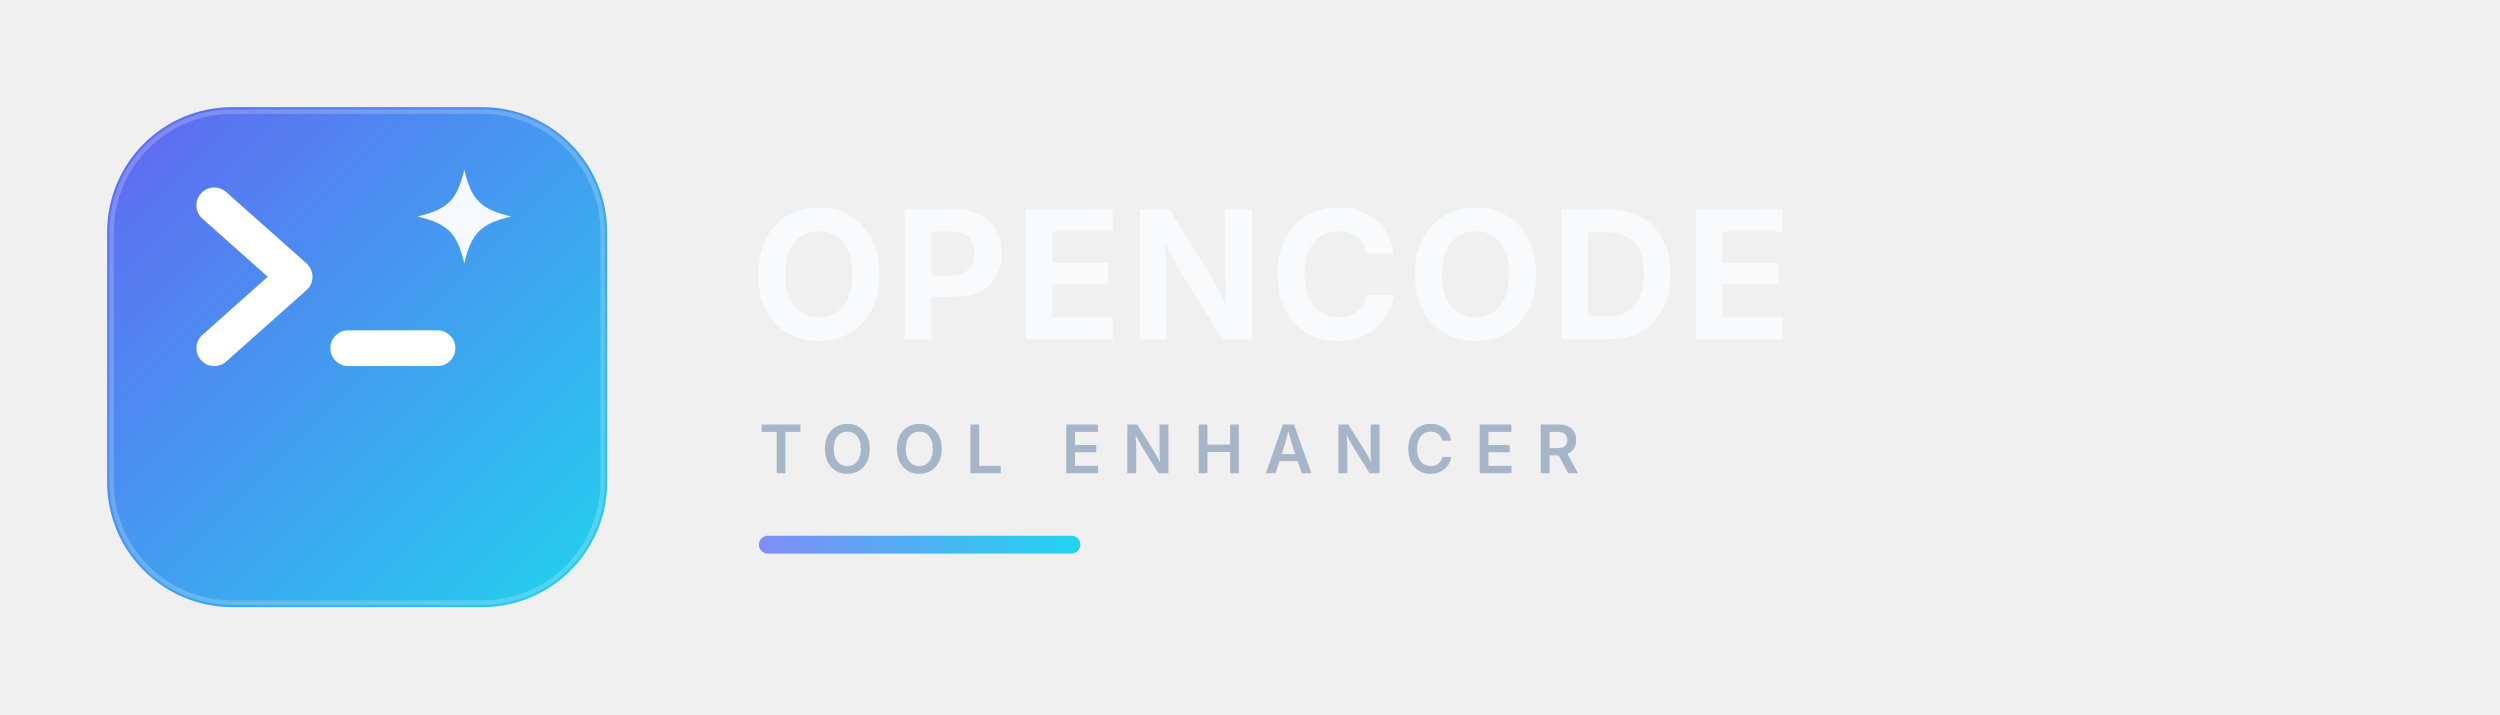
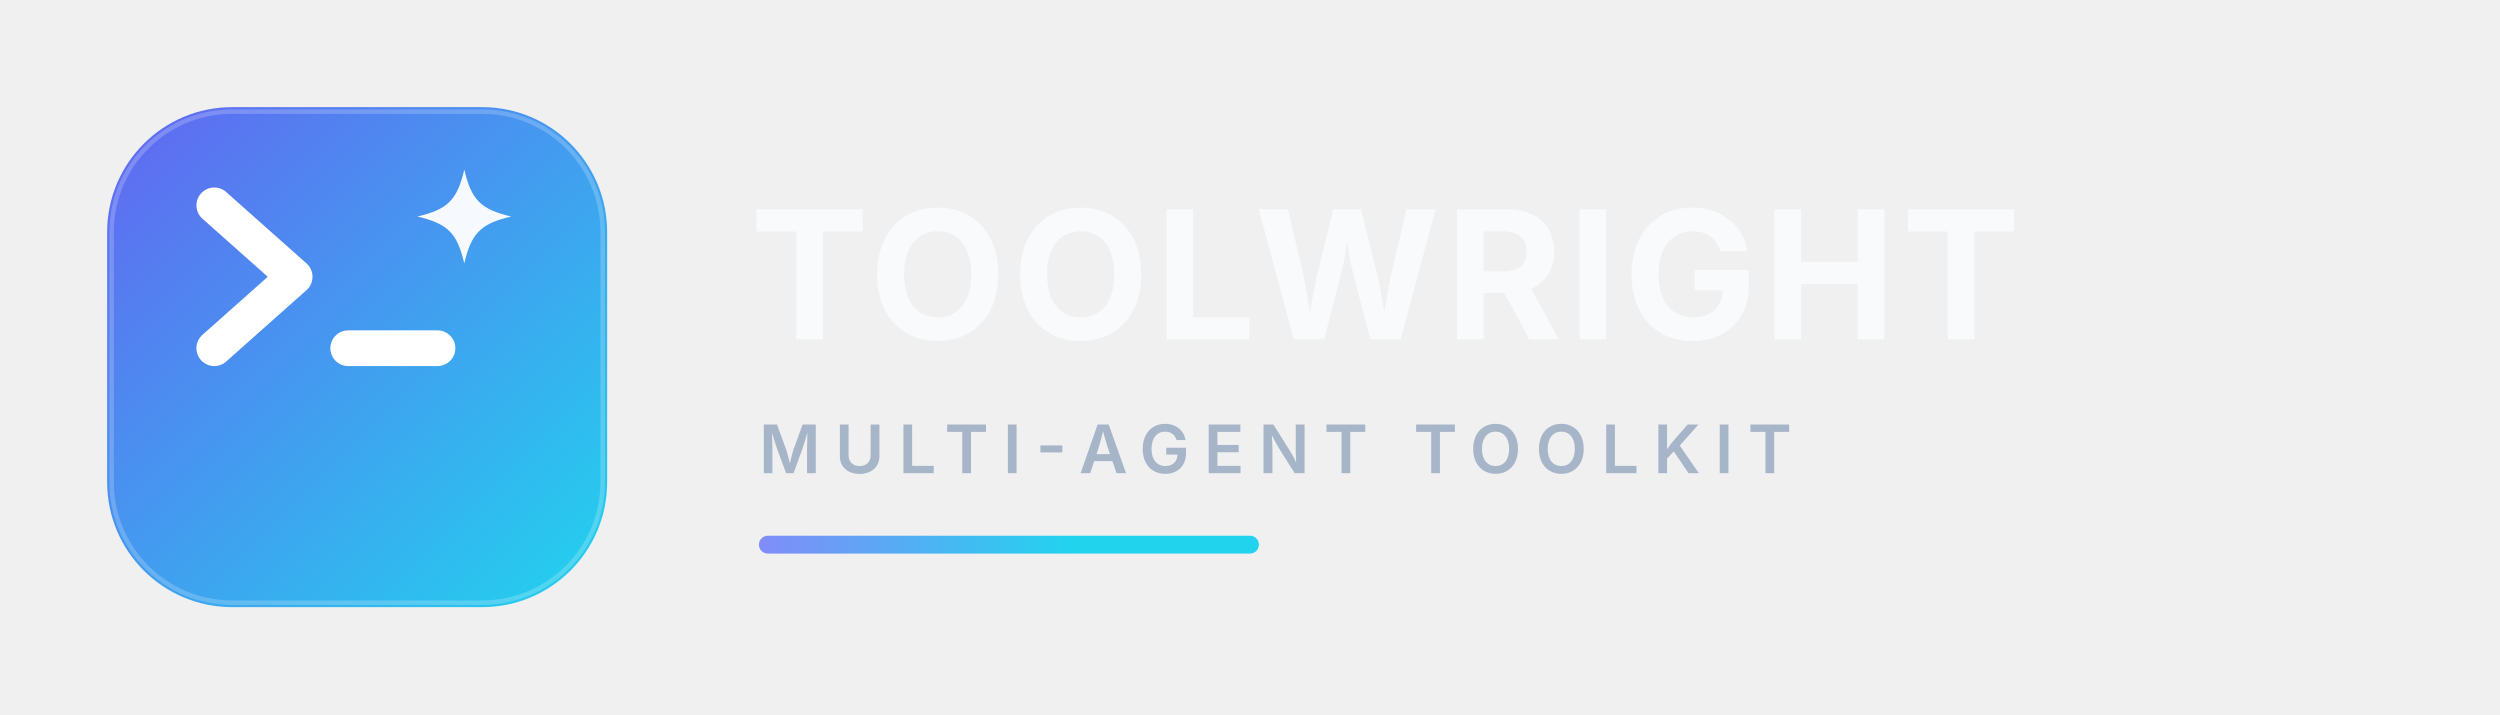
<svg xmlns="http://www.w3.org/2000/svg" viewBox="0 0 560 160" role="img" aria-labelledby="title desc">
  <defs>
    <linearGradient id="mark" x1="24" y1="24" x2="136" y2="136" gradientUnits="userSpaceOnUse">
      <stop stop-color="#6366F1" />
      <stop offset="1" stop-color="#22D3EE" />
    </linearGradient>
    <linearGradient id="accent" x1="170" y1="120" x2="240" y2="120" gradientUnits="userSpaceOnUse">
      <stop stop-color="#818CF8" />
      <stop offset="1" stop-color="#22D3EE" />
    </linearGradient>
  </defs>
  <rect x="24" y="24" width="112" height="112" rx="28" fill="url(#mark)" />
  <rect x="25" y="25" width="110" height="110" rx="27" fill="none" stroke="#FFFFFF" stroke-opacity="0.2" />
  <path d="M48 46 L66 62 L48 78" fill="none" stroke="#FFFFFF" stroke-width="8" stroke-linecap="round" stroke-linejoin="round" />
  <path d="M78 78 H98" fill="none" stroke="#FFFFFF" stroke-width="8" stroke-linecap="round" />
  <path d="M104 38 C105.6 44.8 107.7 46.9 114.5 48.5 C107.7 50.1 105.6 52.2 104 59 C102.4 52.2 100.3 50.1 93.5 48.5 C100.3 46.9 102.4 44.8 104 38 Z" fill="#FFFFFF" fill-opacity="0.95" />
-   <text x="168" y="76" font-family="Inter, 'Segoe UI', system-ui, -apple-system, sans-serif" font-size="40" font-weight="700" letter-spacing="1.2" fill="#F8FAFC">OPENCODE</text>
-   <text x="170" y="106" font-family="Inter, 'Segoe UI', system-ui, -apple-system, sans-serif" font-size="15" font-weight="600" letter-spacing="4.6" fill="#A7B5C9">TOOL ENHANCER</text>
-   <rect x="170" y="120" width="72" height="4" rx="2" fill="url(#accent)" />
+   <text x="168" y="76" font-family="Inter, 'Segoe UI', system-ui, -apple-system, sans-serif" font-size="40" font-weight="700" letter-spacing="1.2" fill="#F8FAFC">TOOLWRIGHT</text>
+   <text x="170" y="106" font-family="Inter, 'Segoe UI', system-ui, -apple-system, sans-serif" font-size="15" font-weight="600" letter-spacing="3.2" fill="#A7B5C9">MULTI-AGENT TOOLKIT</text>
+   <rect x="170" y="120" width="112" height="4" rx="2" fill="url(#accent)" />
</svg>
